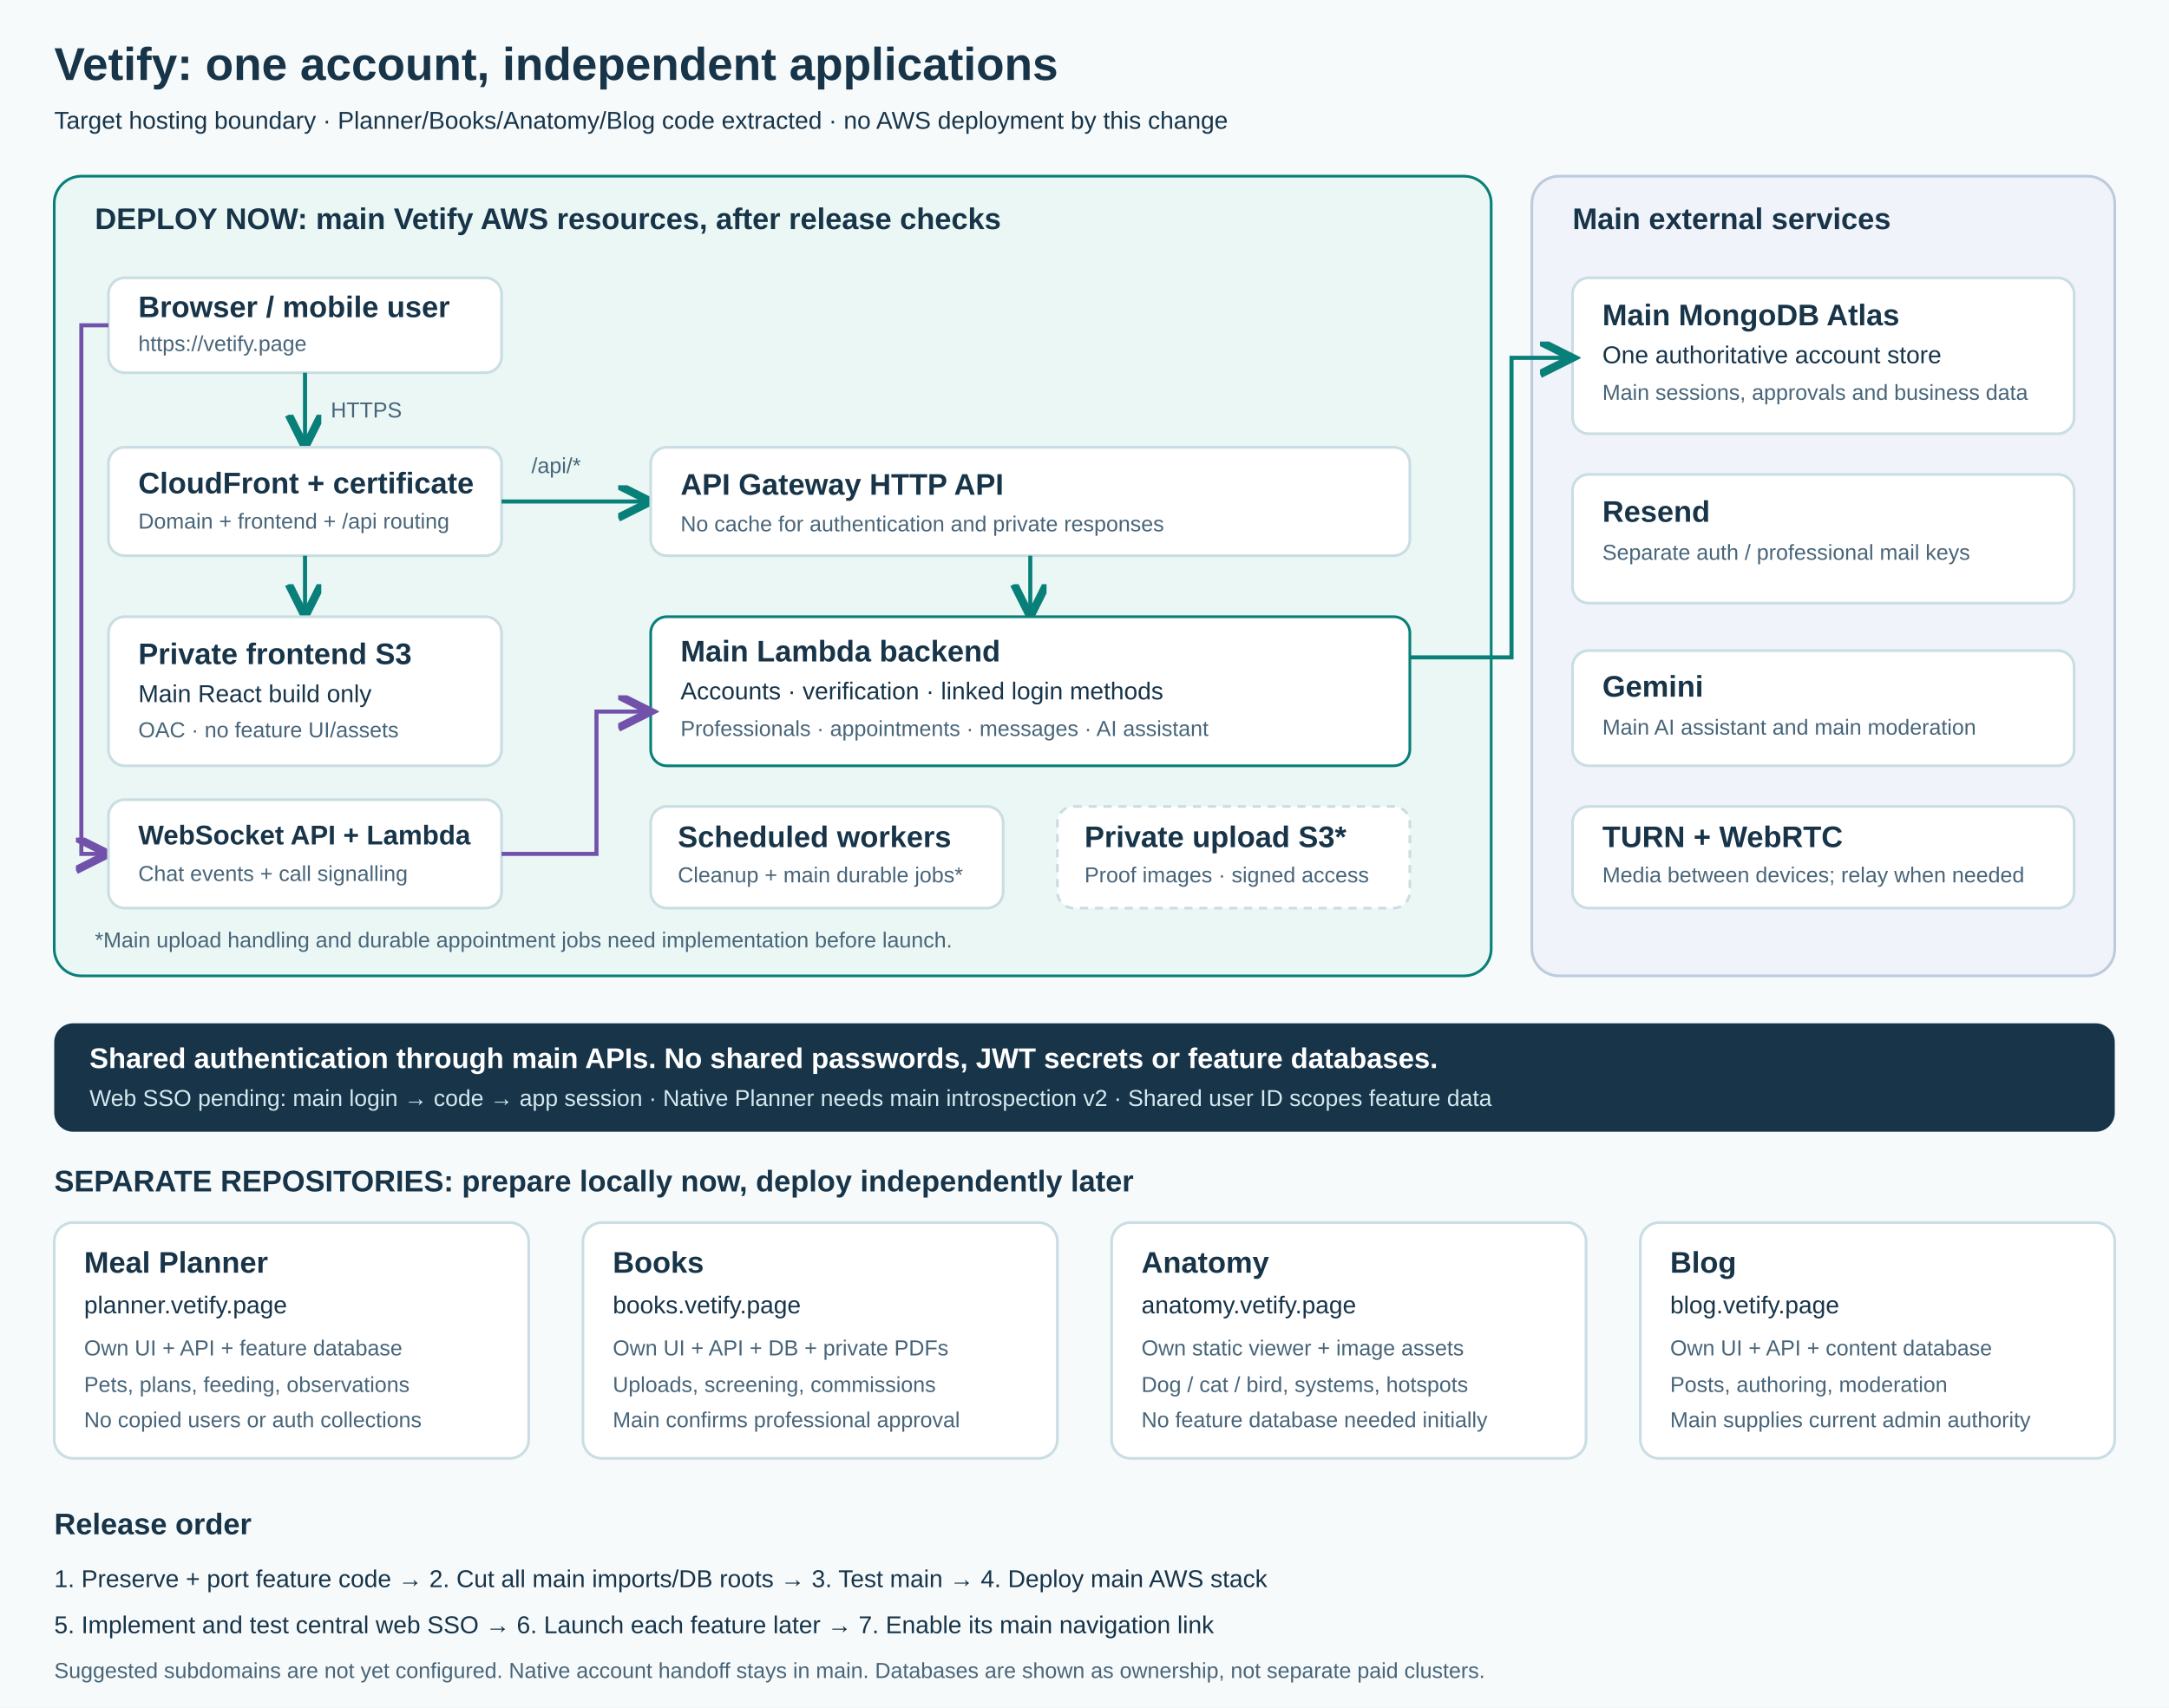
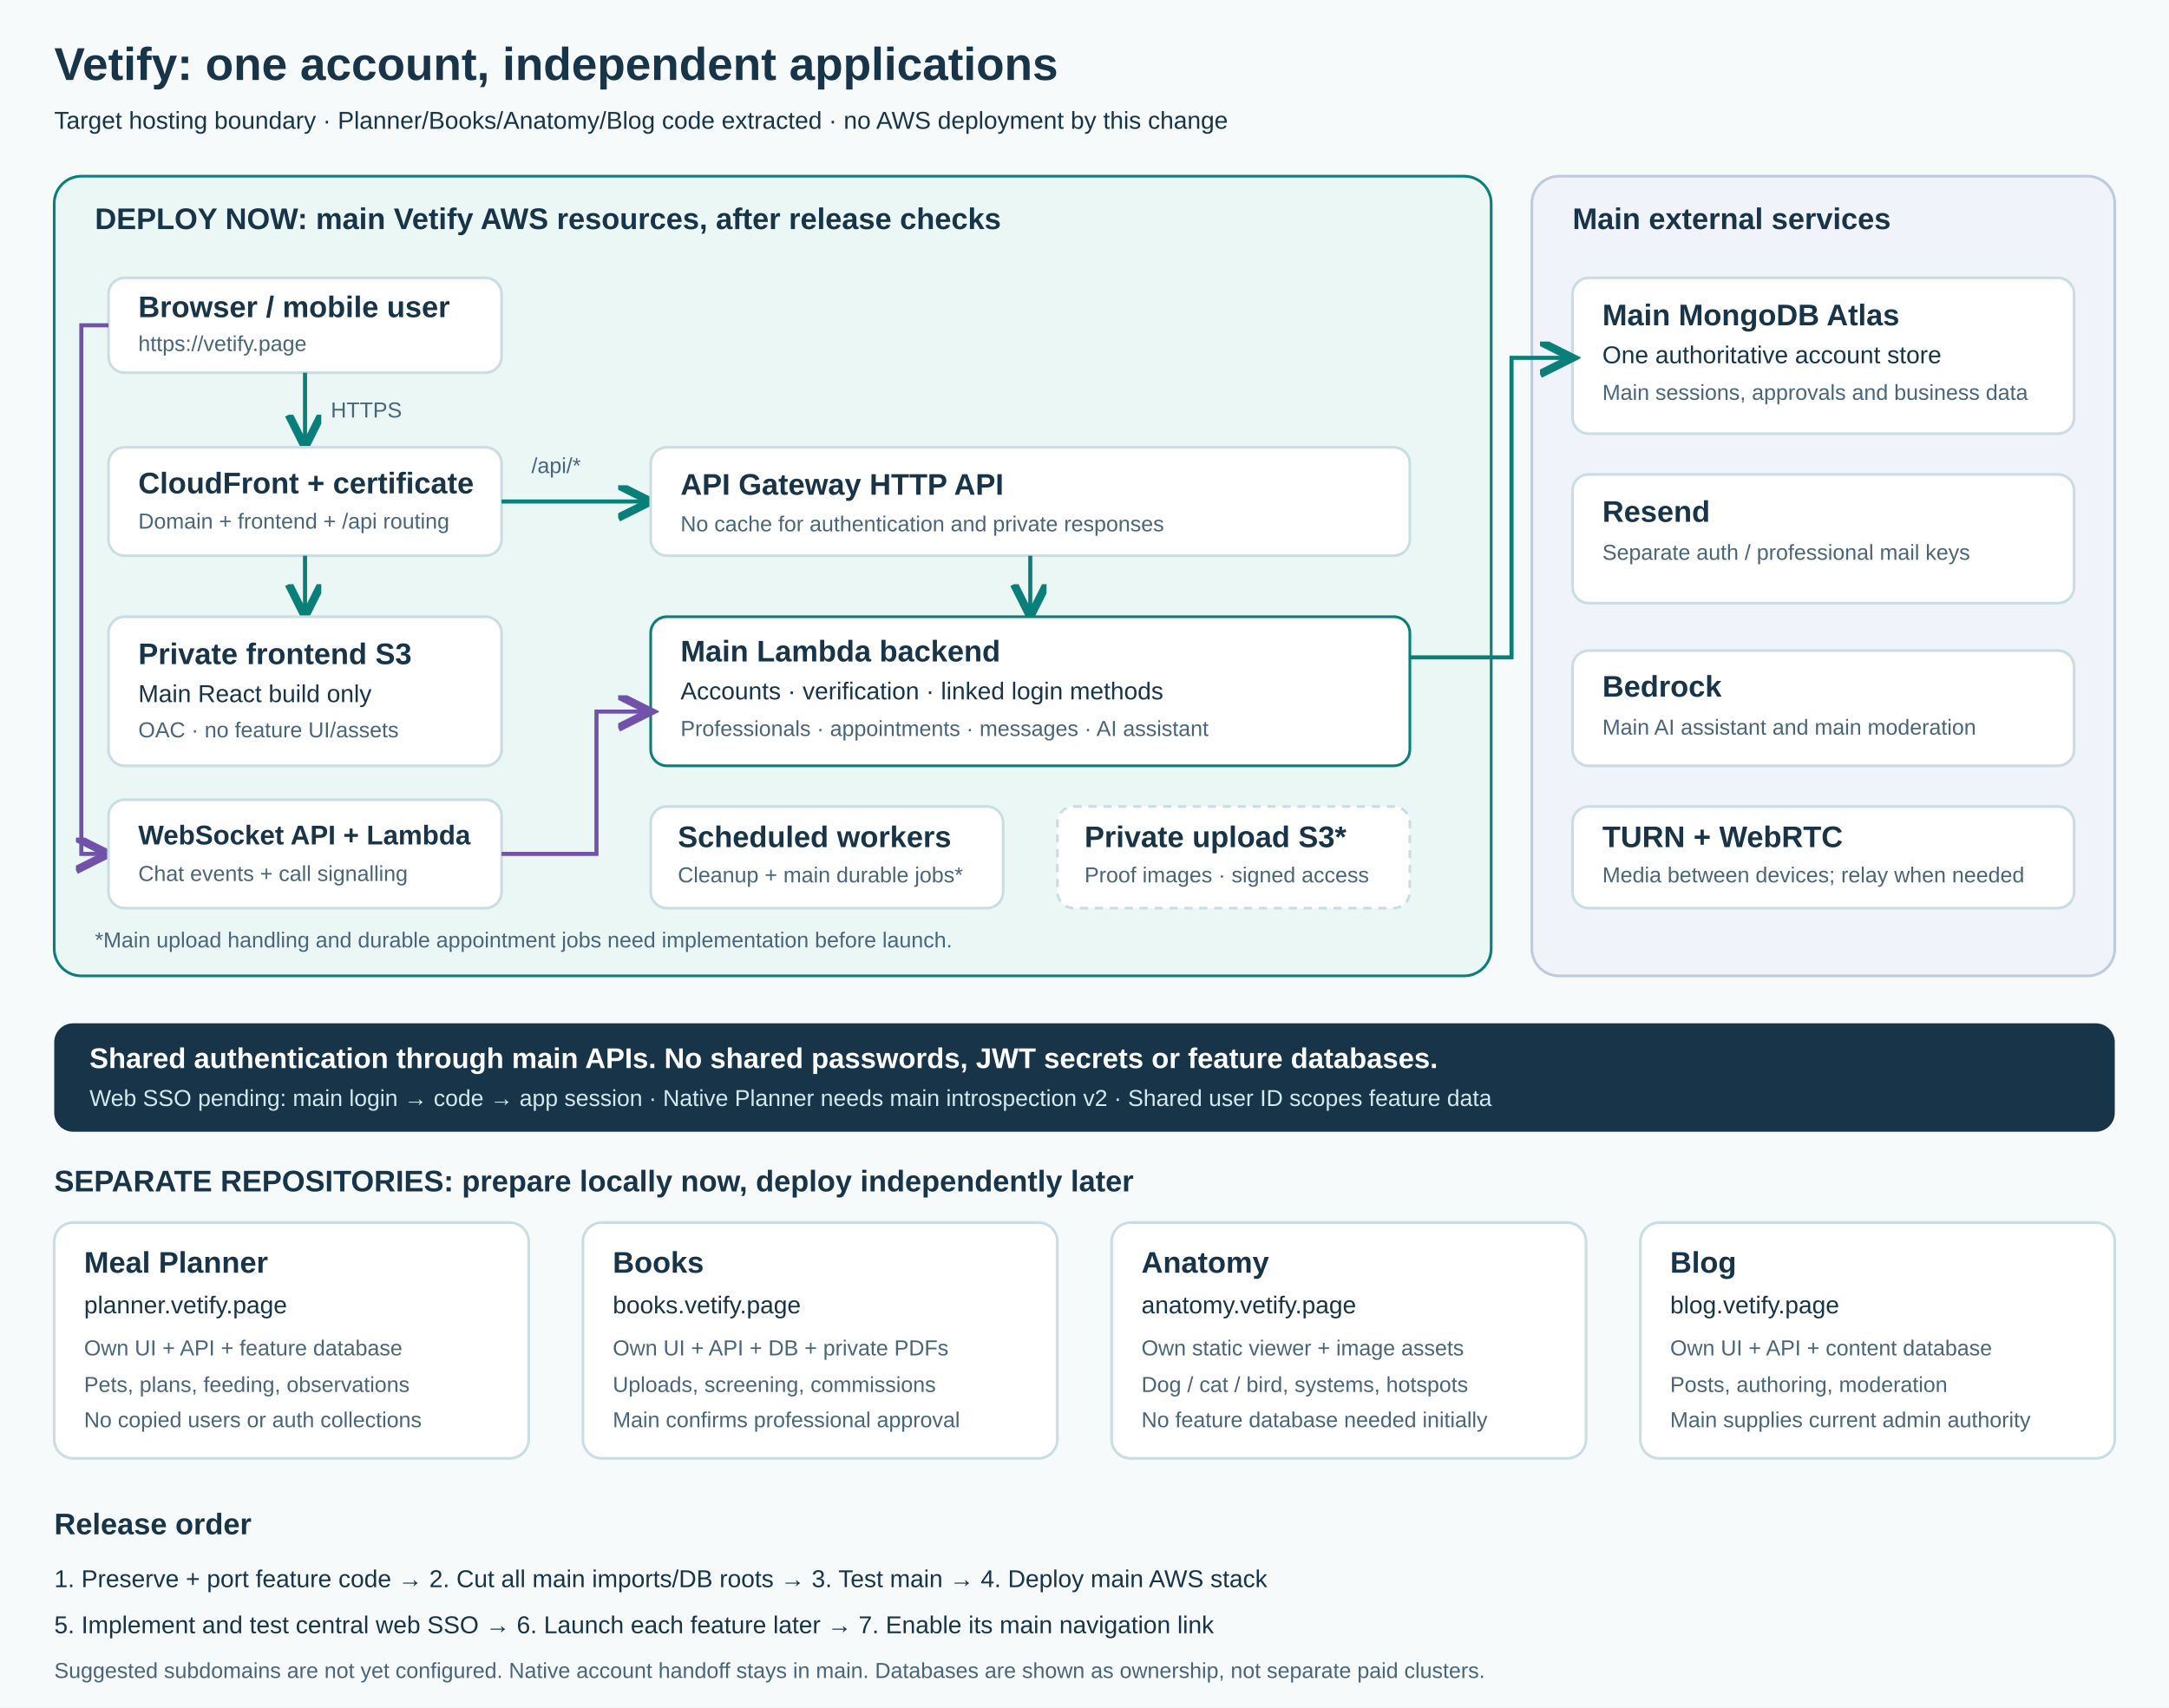
<svg xmlns="http://www.w3.org/2000/svg" width="1600" height="1260" viewBox="0 0 1600 1260" role="img" aria-labelledby="title description">
  <defs>
    <marker id="arrow" markerWidth="10" markerHeight="10" refX="8" refY="4" orient="auto">
      <path d="M0 0 L8 4 L0 8" fill="none" stroke="#087f78" stroke-width="2" />
    </marker>
    <marker id="purple" markerWidth="10" markerHeight="10" refX="8" refY="4" orient="auto">
      <path d="M0 0 L8 4 L0 8" fill="none" stroke="#7251aa" stroke-width="2" />
    </marker>
    <style>
      text { font-family: 'Segoe UI', Arial, sans-serif; fill: #173449; }
      .heading { font-size: 22px; font-weight: 700; }
      .body { font-size: 18px; }
      .small { font-size: 16px; fill: #486579; }
      .box { fill: white; stroke: #c9dde3; stroke-width: 2; }
      .flow { fill: none; stroke: #087f78; stroke-width: 3; marker-end: url(#arrow); }
      .signal { fill: none; stroke: #7251aa; stroke-width: 3; marker-end: url(#purple); }
    </style>
  </defs>
  <rect width="1600" height="1260" fill="#f6fafb" />
  <text x="40" y="59" font-size="34" font-weight="750">Vetify: one account, independent applications</text>
  <text x="40" y="95" class="body">Target hosting boundary · Planner/Books/Anatomy/Blog code extracted · no AWS deployment by this change</text>
  <rect x="40" y="130" width="1060" height="590" rx="20" fill="#eaf7f5" stroke="#087f78" stroke-width="2" />
  <text x="70" y="169" class="heading">DEPLOY NOW: main Vetify AWS resources, after release checks</text>
  <rect x="1130" y="130" width="430" height="590" rx="20" fill="#f0f3f9" stroke="#bdcbdc" stroke-width="2" />
  <text x="1160" y="169" class="heading">Main external services</text>
  <rect x="80" y="205" width="290" height="70" rx="12" class="box" />
  <text x="102" y="234" class="heading">Browser / mobile user</text>
  <text x="102" y="259" class="small">https://vetify.page</text>
  <path d="M225 275 V330" class="flow" />
  <text x="244" y="308" class="small">HTTPS</text>
  <rect x="80" y="330" width="290" height="80" rx="12" class="box" />
  <text x="102" y="364" class="heading">CloudFront + certificate</text>
  <text x="102" y="390" class="small">Domain + frontend + /api routing</text>
  <path d="M225 410 V455" class="flow" />
  <rect x="80" y="455" width="290" height="110" rx="12" class="box" />
  <text x="102" y="490" class="heading">Private frontend S3</text>
  <text x="102" y="518" class="body">Main React build only</text>
  <text x="102" y="544" class="small">OAC · no feature UI/assets</text>
  <path d="M370 370 H480" class="flow" />
  <text x="392" y="349" class="small">/api/*</text>
  <rect x="480" y="330" width="560" height="80" rx="12" class="box" />
  <text x="502" y="365" class="heading">API Gateway HTTP API</text>
  <text x="502" y="392" class="small">No cache for authentication and private responses</text>
  <path d="M760 410 V455" class="flow" />
  <rect x="480" y="455" width="560" height="110" rx="12" fill="#fff" stroke="#087f78" stroke-width="2" />
  <text x="502" y="488" class="heading">Main Lambda backend</text>
  <text x="502" y="516" class="body">Accounts · verification · linked login methods</text>
  <text x="502" y="543" class="small">Professionals · appointments · messages · AI assistant</text>
  <path d="M80 240 H60 V630 H80" class="signal" />
  <rect x="80" y="590" width="290" height="80" rx="12" class="box" />
  <text x="102" y="623" class="heading" style="font-size:20px">WebSocket API + Lambda</text>
  <text x="102" y="650" class="small">Chat events + call signalling</text>
  <path d="M370 630 H440 V525 H480" class="signal" />
  <rect x="480" y="595" width="260" height="75" rx="12" class="box" />
  <text x="500" y="625" class="heading">Scheduled workers</text>
  <text x="500" y="651" class="small">Cleanup + main durable jobs*</text>
  <rect x="780" y="595" width="260" height="75" rx="12" class="box" stroke-dasharray="6 5" />
  <text x="800" y="625" class="heading">Private upload S3*</text>
  <text x="800" y="651" class="small">Proof images · signed access</text>
  <text x="70" y="699" class="small">*Main upload handling and durable appointment jobs need implementation before launch.</text>
  <rect x="1160" y="205" width="370" height="115" rx="12" class="box" />
  <text x="1182" y="240" class="heading">Main MongoDB Atlas</text>
  <text x="1182" y="268" class="body">One authoritative account store</text>
  <text x="1182" y="295" class="small">Main sessions, approvals and business data</text>
  <path d="M1040 485 H1115 V264 H1160" class="flow" />
  <rect x="1160" y="350" width="370" height="95" rx="12" class="box" />
  <text x="1182" y="385" class="heading">Resend</text>
  <text x="1182" y="413" class="small">Separate auth / professional mail keys</text>
  <rect x="1160" y="480" width="370" height="85" rx="12" class="box" />
-   <text x="1182" y="514" class="heading">Gemini</text>
+   <text x="1182" y="514" class="heading">Bedrock</text>
  <text x="1182" y="542" class="small">Main AI assistant and main moderation</text>
  <rect x="1160" y="595" width="370" height="75" rx="12" class="box" />
  <text x="1182" y="625" class="heading">TURN + WebRTC</text>
  <text x="1182" y="651" class="small">Media between devices; relay when needed</text>
  <rect x="40" y="755" width="1520" height="80" rx="14" fill="#173449" />
  <text x="66" y="788" font-size="21" font-weight="700" style="fill:white">Shared authentication through main APIs. No shared passwords, JWT secrets or feature databases.</text>
  <text x="66" y="816" font-size="17" style="fill:#d4e8ee">Web SSO pending: main login → code → app session · Native Planner needs main introspection v2 · Shared user ID scopes feature data</text>
  <text x="40" y="879" class="heading">SEPARATE REPOSITORIES: prepare locally now, deploy independently later</text>
  <rect x="40" y="902" width="350" height="174" rx="14" class="box" />
  <text x="62" y="939" class="heading">Meal Planner</text>
  <text x="62" y="969" class="body">planner.vetify.page</text>
  <text x="62" y="1000" class="small">Own UI + API + feature database</text>
  <text x="62" y="1027" class="small">Pets, plans, feeding, observations</text>
  <text x="62" y="1053" class="small">No copied users or auth collections</text>
  <rect x="430" y="902" width="350" height="174" rx="14" class="box" />
  <text x="452" y="939" class="heading">Books</text>
  <text x="452" y="969" class="body">books.vetify.page</text>
  <text x="452" y="1000" class="small">Own UI + API + DB + private PDFs</text>
  <text x="452" y="1027" class="small">Uploads, screening, commissions</text>
  <text x="452" y="1053" class="small">Main confirms professional approval</text>
  <rect x="820" y="902" width="350" height="174" rx="14" class="box" />
  <text x="842" y="939" class="heading">Anatomy</text>
  <text x="842" y="969" class="body">anatomy.vetify.page</text>
  <text x="842" y="1000" class="small">Own static viewer + image assets</text>
  <text x="842" y="1027" class="small">Dog / cat / bird, systems, hotspots</text>
  <text x="842" y="1053" class="small">No feature database needed initially</text>
  <rect x="1210" y="902" width="350" height="174" rx="14" class="box" />
  <text x="1232" y="939" class="heading">Blog</text>
  <text x="1232" y="969" class="body">blog.vetify.page</text>
  <text x="1232" y="1000" class="small">Own UI + API + content database</text>
  <text x="1232" y="1027" class="small">Posts, authoring, moderation</text>
  <text x="1232" y="1053" class="small">Main supplies current admin authority</text>
  <text x="40" y="1132" class="heading">Release order</text>
  <text x="40" y="1171" class="body">1. Preserve + port feature code → 2. Cut all main imports/DB roots → 3. Test main → 4. Deploy main AWS stack</text>
  <text x="40" y="1205" class="body">5. Implement and test central web SSO → 6. Launch each feature later → 7. Enable its main navigation link</text>
  <text x="40" y="1238" class="small">Suggested subdomains are not yet configured. Native account handoff stays in main. Databases are shown as ownership, not separate paid clusters.</text>
</svg>
